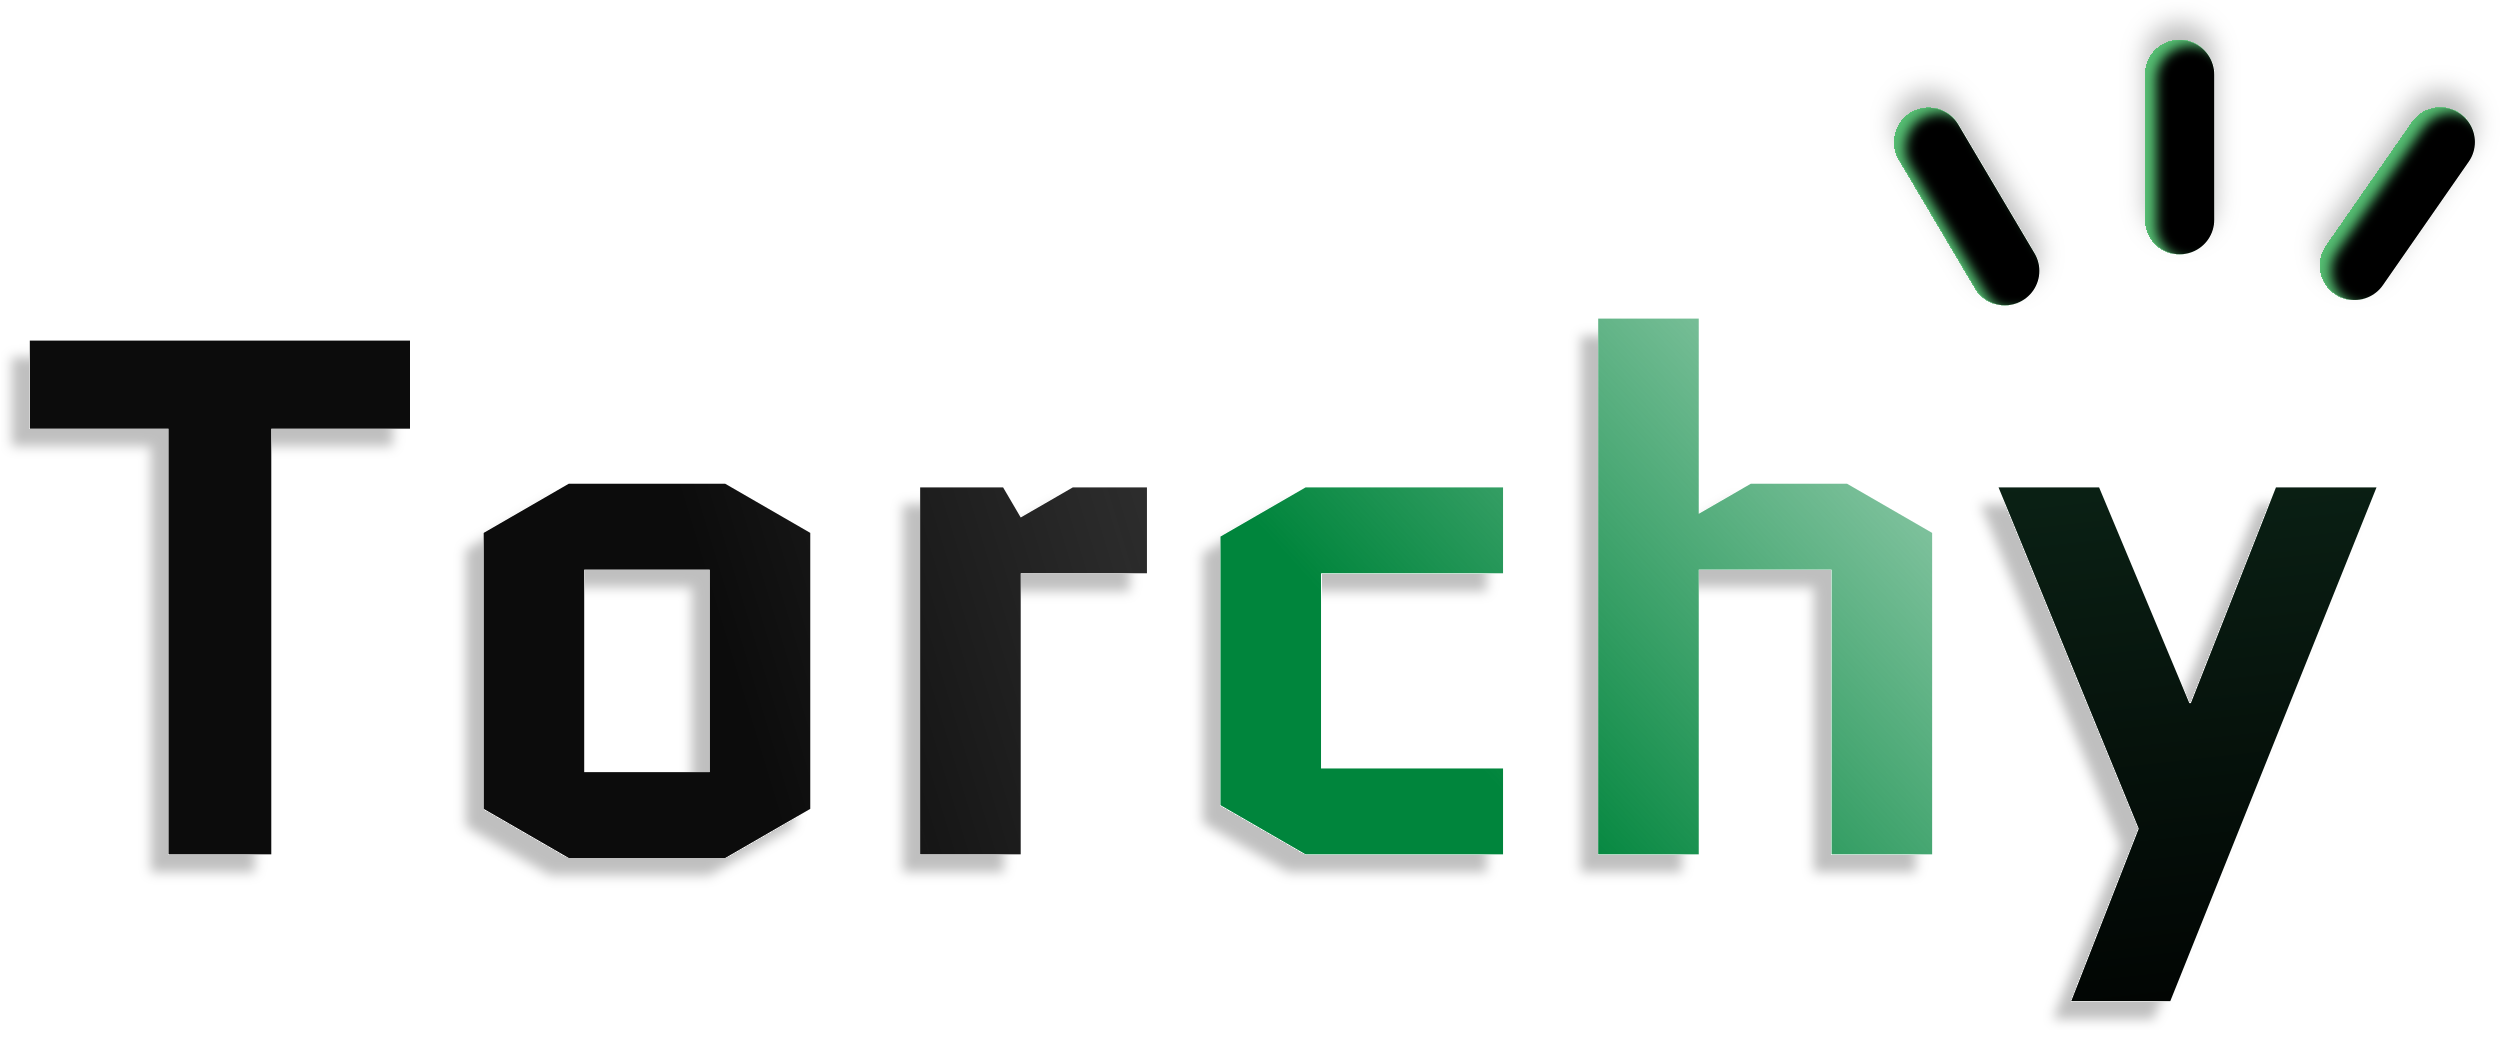
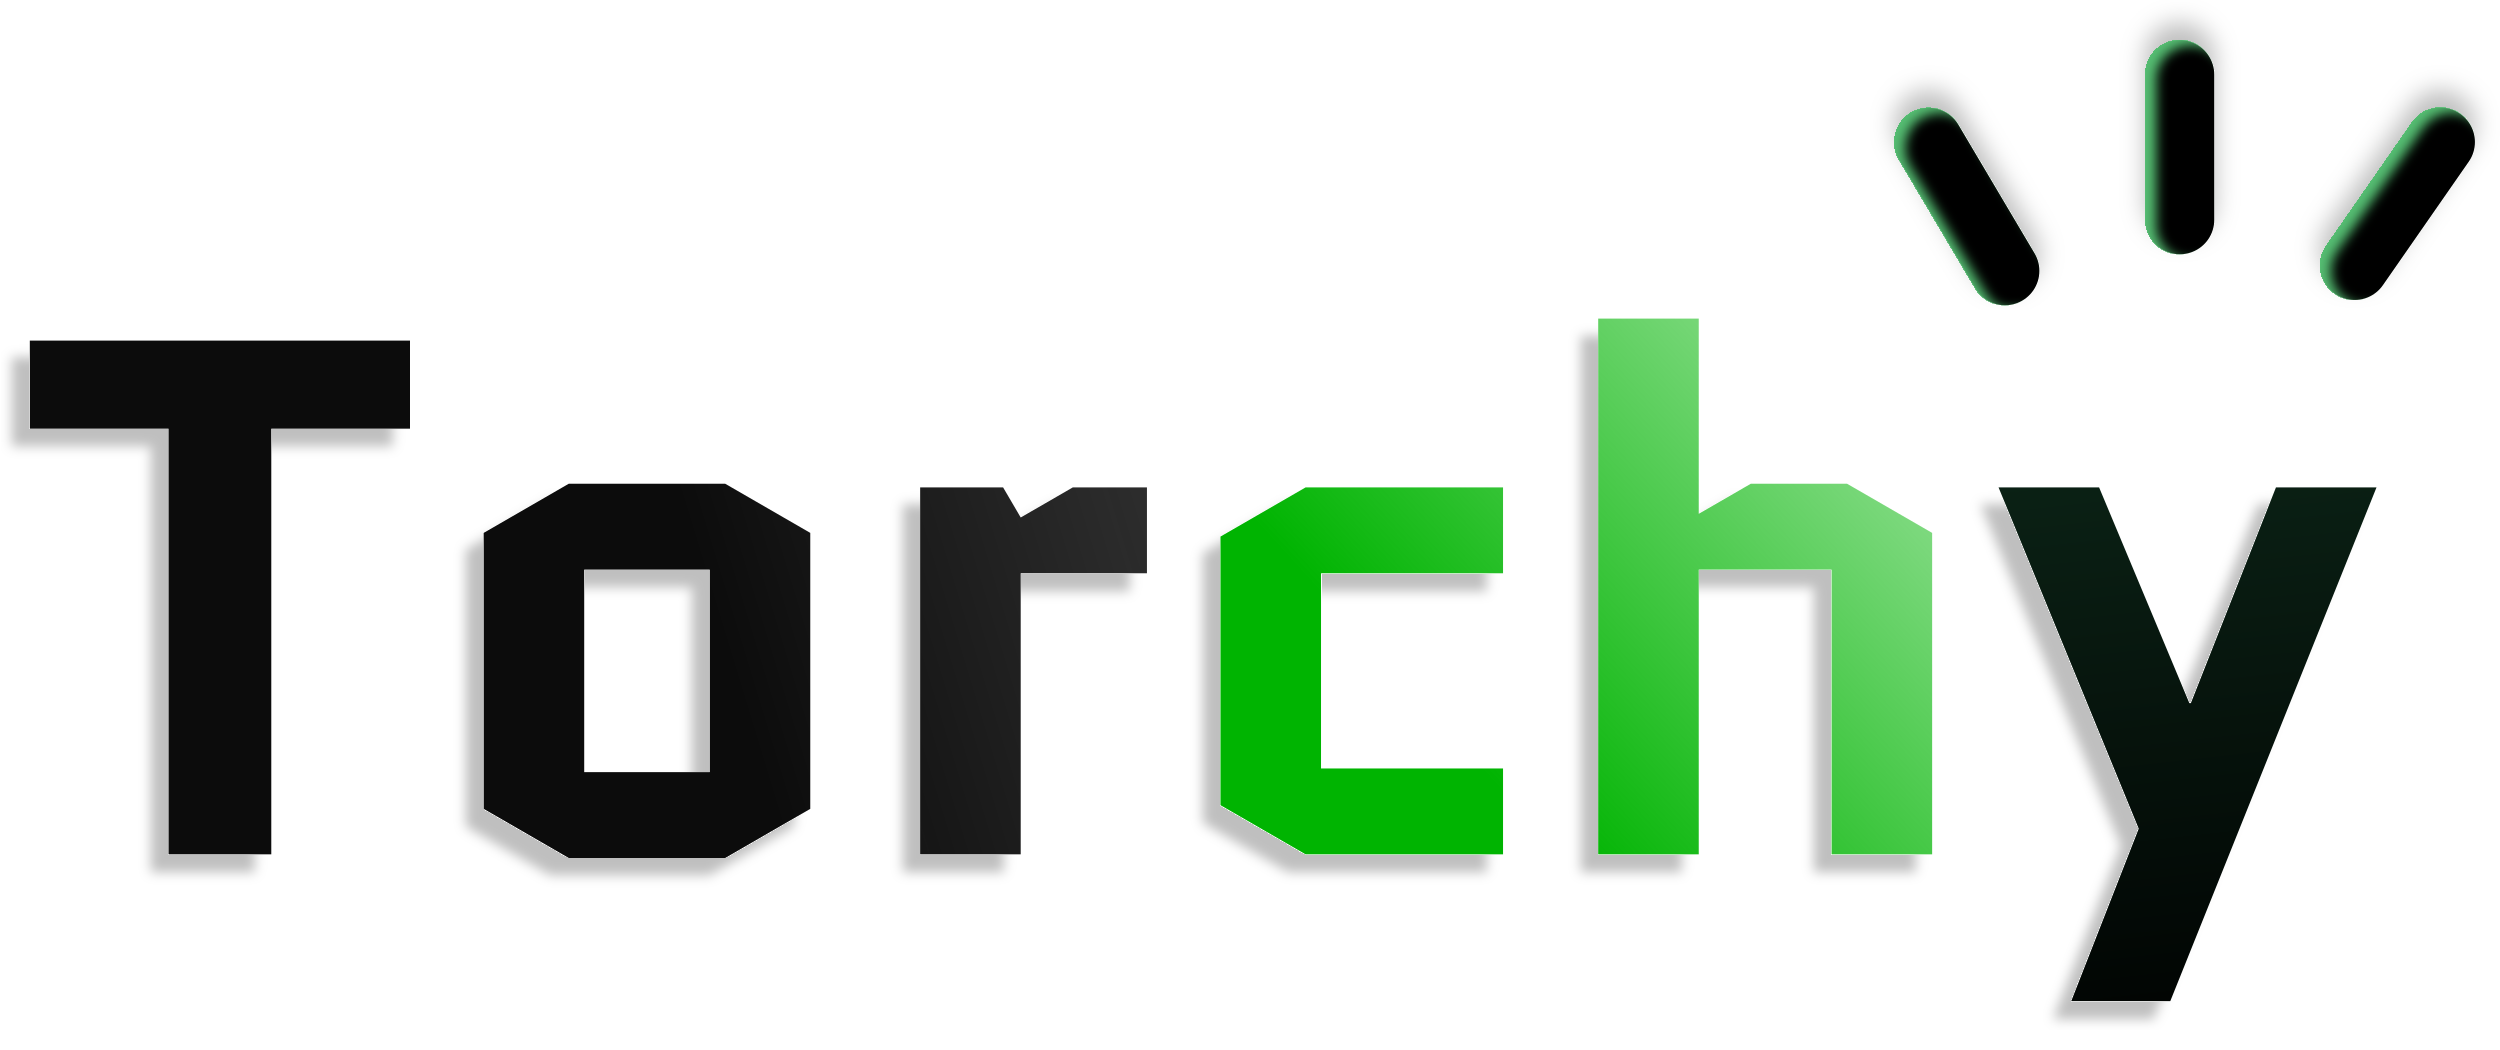
<svg xmlns="http://www.w3.org/2000/svg" width="436" height="183" viewBox="0 0 436 183" fill="none">
  <g filter="url(#filter0_d_71_484)">
    <path d="M47.312 74.76V149H29.392V74.76H5.2V59.4H71.504V74.76H47.312ZM141.31 141.064L126.462 149.64H99.198L84.35 141.064V92.936L99.198 84.36H126.462L141.31 92.936V141.064ZM101.886 99.336V134.664H123.774V99.336H101.886ZM200.027 99.976H178.011V149H160.475V85H174.939L178.011 90.248L187.099 85H200.027V99.976Z" fill="url(#paint0_linear_71_484)" />
    <path d="M230.386 99.976V134.024H262.13V149H227.698L212.85 140.424V93.576L227.698 85H262.13V99.976H230.386ZM296.261 149H278.725V55.56H296.261V89.608L305.349 84.36H322.117L336.965 92.936V149H319.429V99.336H296.261V149Z" fill="url(#paint1_linear_71_484)" />
    <path d="M361.217 174.6L372.993 144.52L348.545 85H366.081L381.825 122.632H382.081L396.929 85H414.465L378.497 174.6H361.217Z" fill="url(#paint2_linear_71_484)" />
  </g>
  <g filter="url(#filter1_di_71_484)">
    <path d="M380.167 13V38.342" stroke="black" stroke-width="12" stroke-linecap="round" />
    <path d="M336.387 24.815L349.669 47.238" stroke="black" stroke-width="12" stroke-linecap="round" />
    <path d="M425.629 24.77L410.65 46.314" stroke="black" stroke-width="12" stroke-linecap="round" />
  </g>
  <defs>
    <filter id="filter0_d_71_484" x="0.2" y="55.56" width="414.265" height="124.04" filterUnits="userSpaceOnUse" color-interpolation-filters="sRGB">
      <feFlood flood-opacity="0" result="BackgroundImageFix" />
      <feColorMatrix in="SourceAlpha" type="matrix" values="0 0 0 0 0 0 0 0 0 0 0 0 0 0 0 0 0 0 127 0" result="hardAlpha" />
      <feOffset dx="-3" dy="3" />
      <feGaussianBlur stdDeviation="1" />
      <feComposite in2="hardAlpha" operator="out" />
      <feColorMatrix type="matrix" values="0 0 0 0 0 0 0 0 0 0 0 0 0 0 0 0 0 0 0.25 0" />
      <feBlend mode="normal" in2="BackgroundImageFix" result="effect1_dropShadow_71_484" />
      <feBlend mode="normal" in="SourceGraphic" in2="effect1_dropShadow_71_484" result="shape" />
    </filter>
    <filter id="filter1_di_71_484" x="326.167" y="0" width="109.717" height="54.012" filterUnits="userSpaceOnUse" color-interpolation-filters="sRGB">
      <feFlood flood-opacity="0" result="BackgroundImageFix" />
      <feColorMatrix in="SourceAlpha" type="matrix" values="0 0 0 0 0 0 0 0 0 0 0 0 0 0 0 0 0 0 127 0" result="hardAlpha" />
      <feOffset dy="-3" />
      <feGaussianBlur stdDeviation="2" />
      <feComposite in2="hardAlpha" operator="out" />
      <feColorMatrix type="matrix" values="0 0 0 0 0 0 0 0 0 0 0 0 0 0 0 0 0 0 0.25 0" />
      <feBlend mode="normal" in2="BackgroundImageFix" result="effect1_dropShadow_71_484" />
      <feBlend mode="normal" in="SourceGraphic" in2="effect1_dropShadow_71_484" result="shape" />
      <feColorMatrix in="SourceAlpha" type="matrix" values="0 0 0 0 0 0 0 0 0 0 0 0 0 0 0 0 0 0 127 0" result="hardAlpha" />
      <feOffset dx="2" dy="1" />
      <feGaussianBlur stdDeviation="1" />
      <feComposite in2="hardAlpha" operator="arithmetic" k2="-1" k3="1" />
      <feColorMatrix type="matrix" values="0 0 0 0 0.333 0 0 0 0 0.741 0 0 0 0 0.447 0 0 0 1 0" />
      <feBlend mode="normal" in2="shape" result="effect2_innerShadow_71_484" />
    </filter>
    <linearGradient id="paint0_linear_71_484" x1="128.351" y1="120.262" x2="399.036" y2="37.959" gradientUnits="userSpaceOnUse">
      <stop stop-color="#0C0C0C" />
      <stop offset="1" stop-color="#0C0C0C" stop-opacity="0.51" />
    </linearGradient>
    <linearGradient id="paint1_linear_71_484" x1="249.5" y1="124.5" x2="365.849" y2="18.314" gradientUnits="userSpaceOnUse">
-       <stop stop-color="#00853C" />
-       <stop offset="1" stop-color="#00853C" stop-opacity="0.1" />
+       <stop stop-color="#00B401" />
+       <stop offset="1" stop-color="#00B401" stop-opacity="0.1" />
    </linearGradient>
    <linearGradient id="paint2_linear_71_484" x1="389" y1="190" x2="369.125" y2="12.092" gradientUnits="userSpaceOnUse">
      <stop />
      <stop offset="1" stop-color="#113622" />
    </linearGradient>
  </defs>
</svg>
